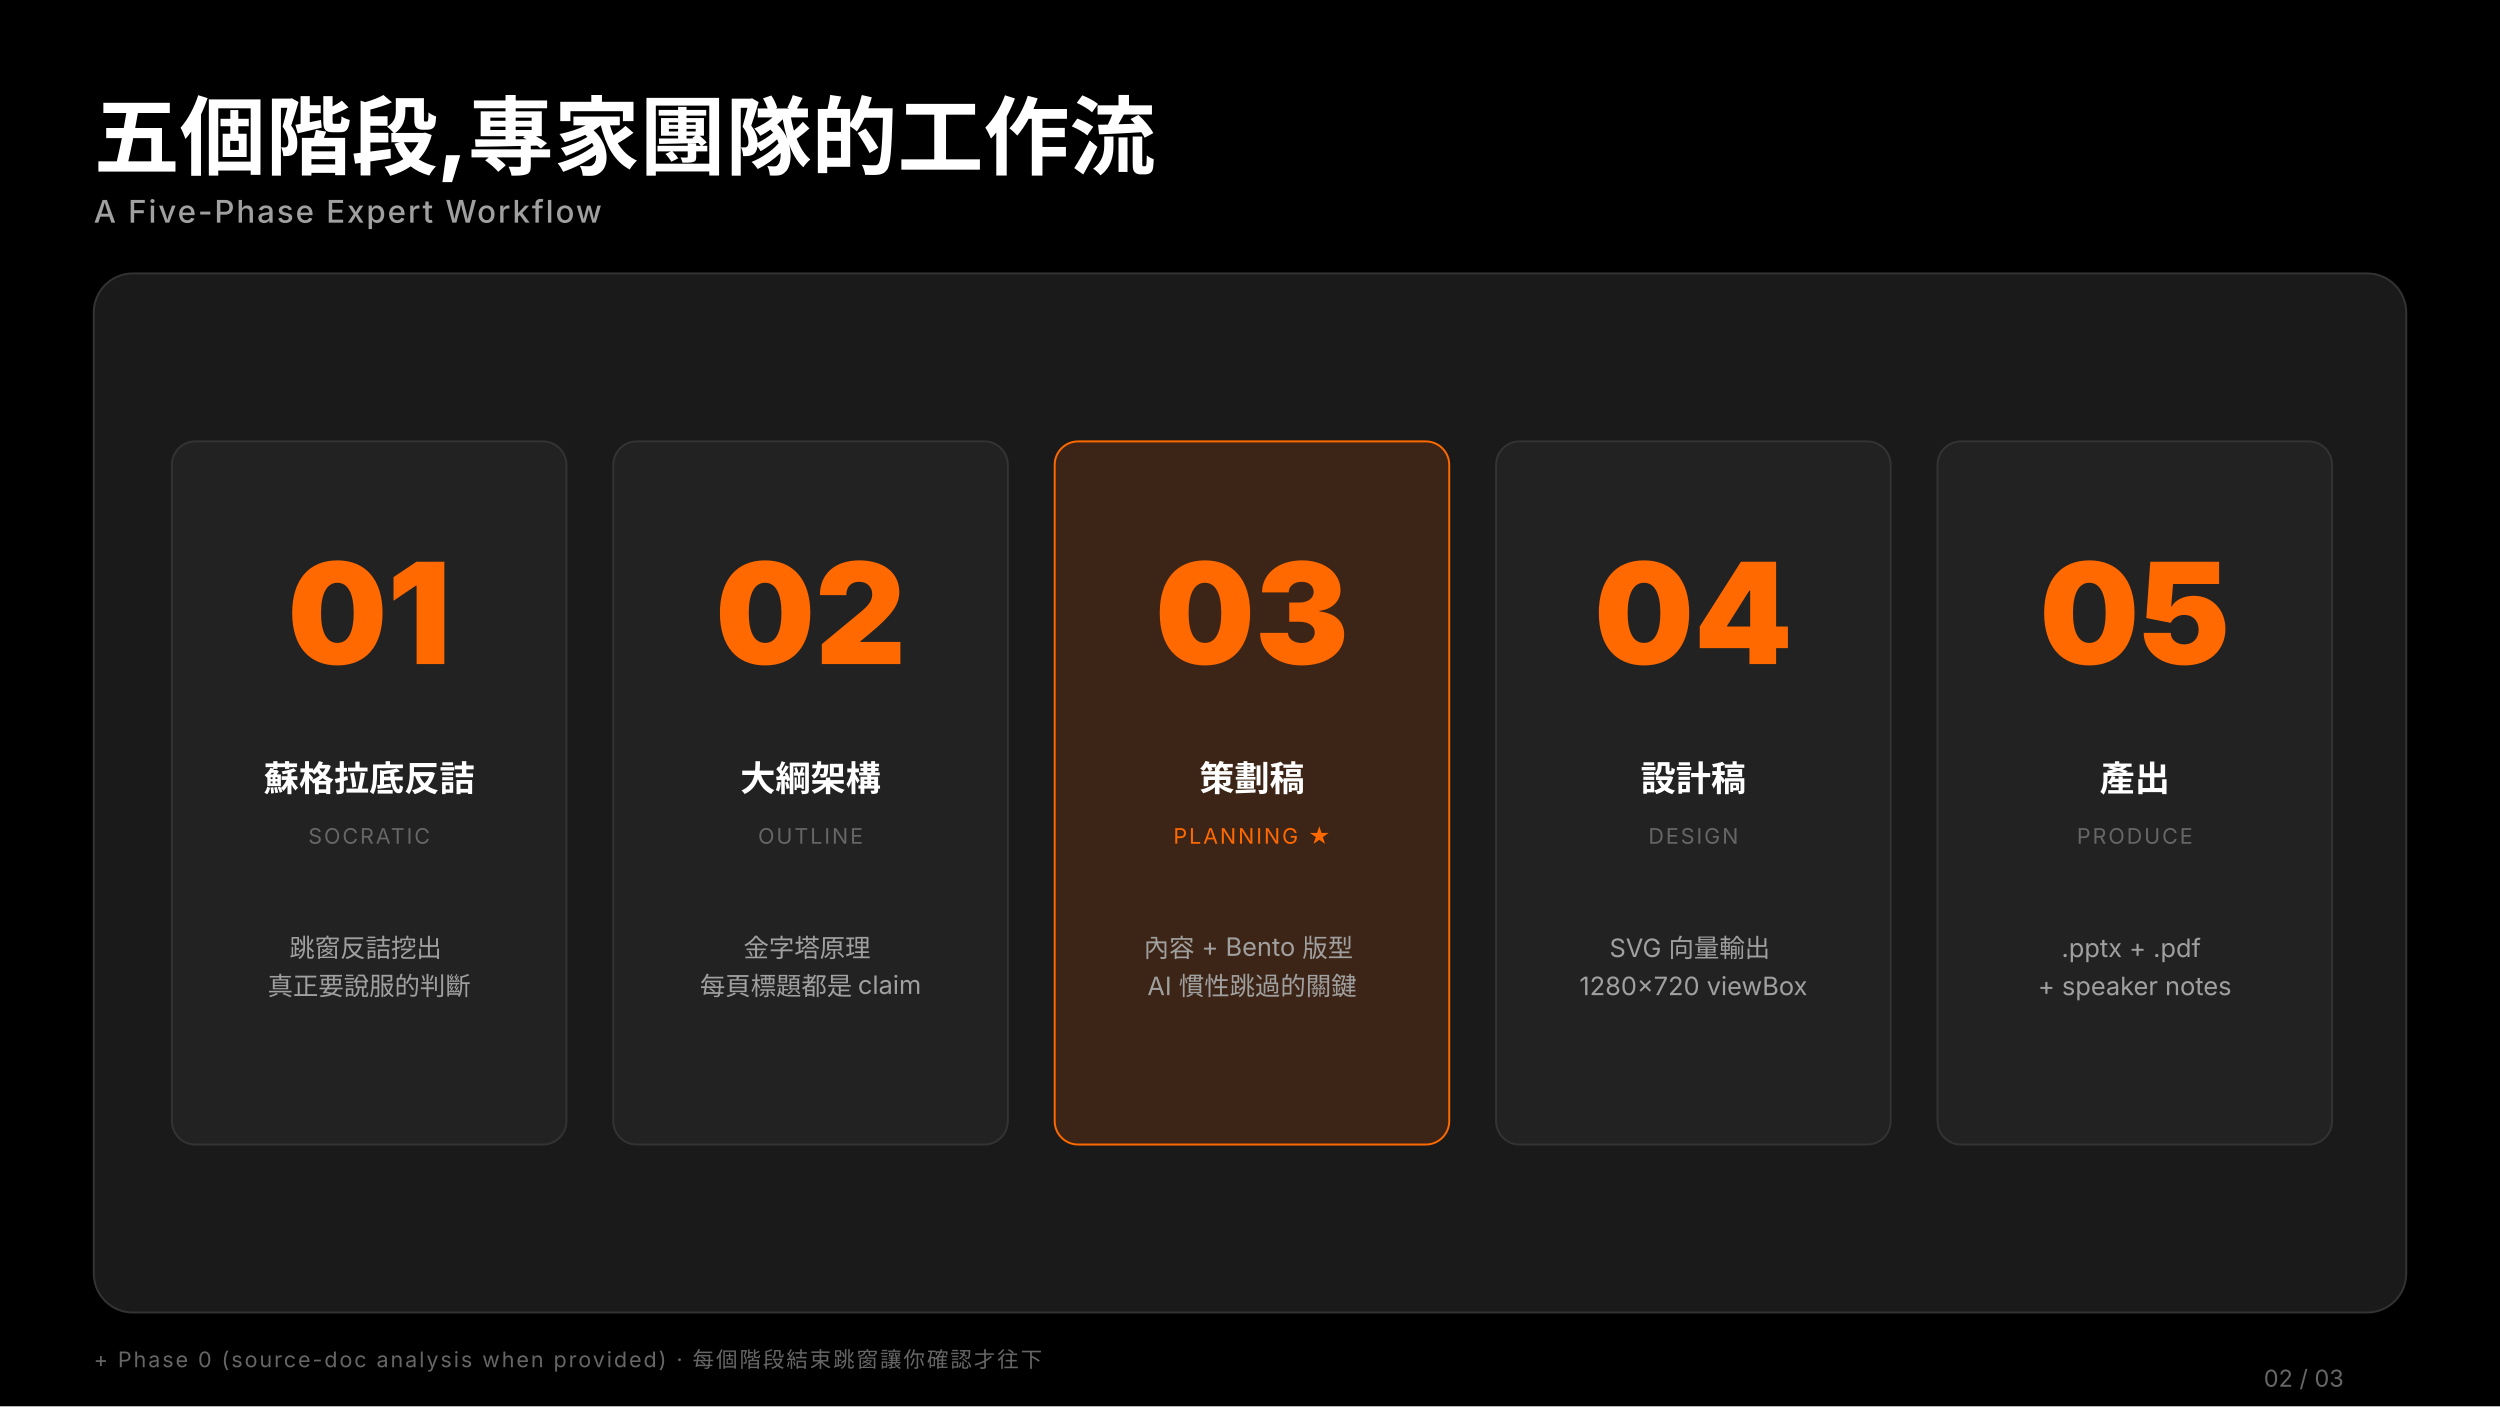
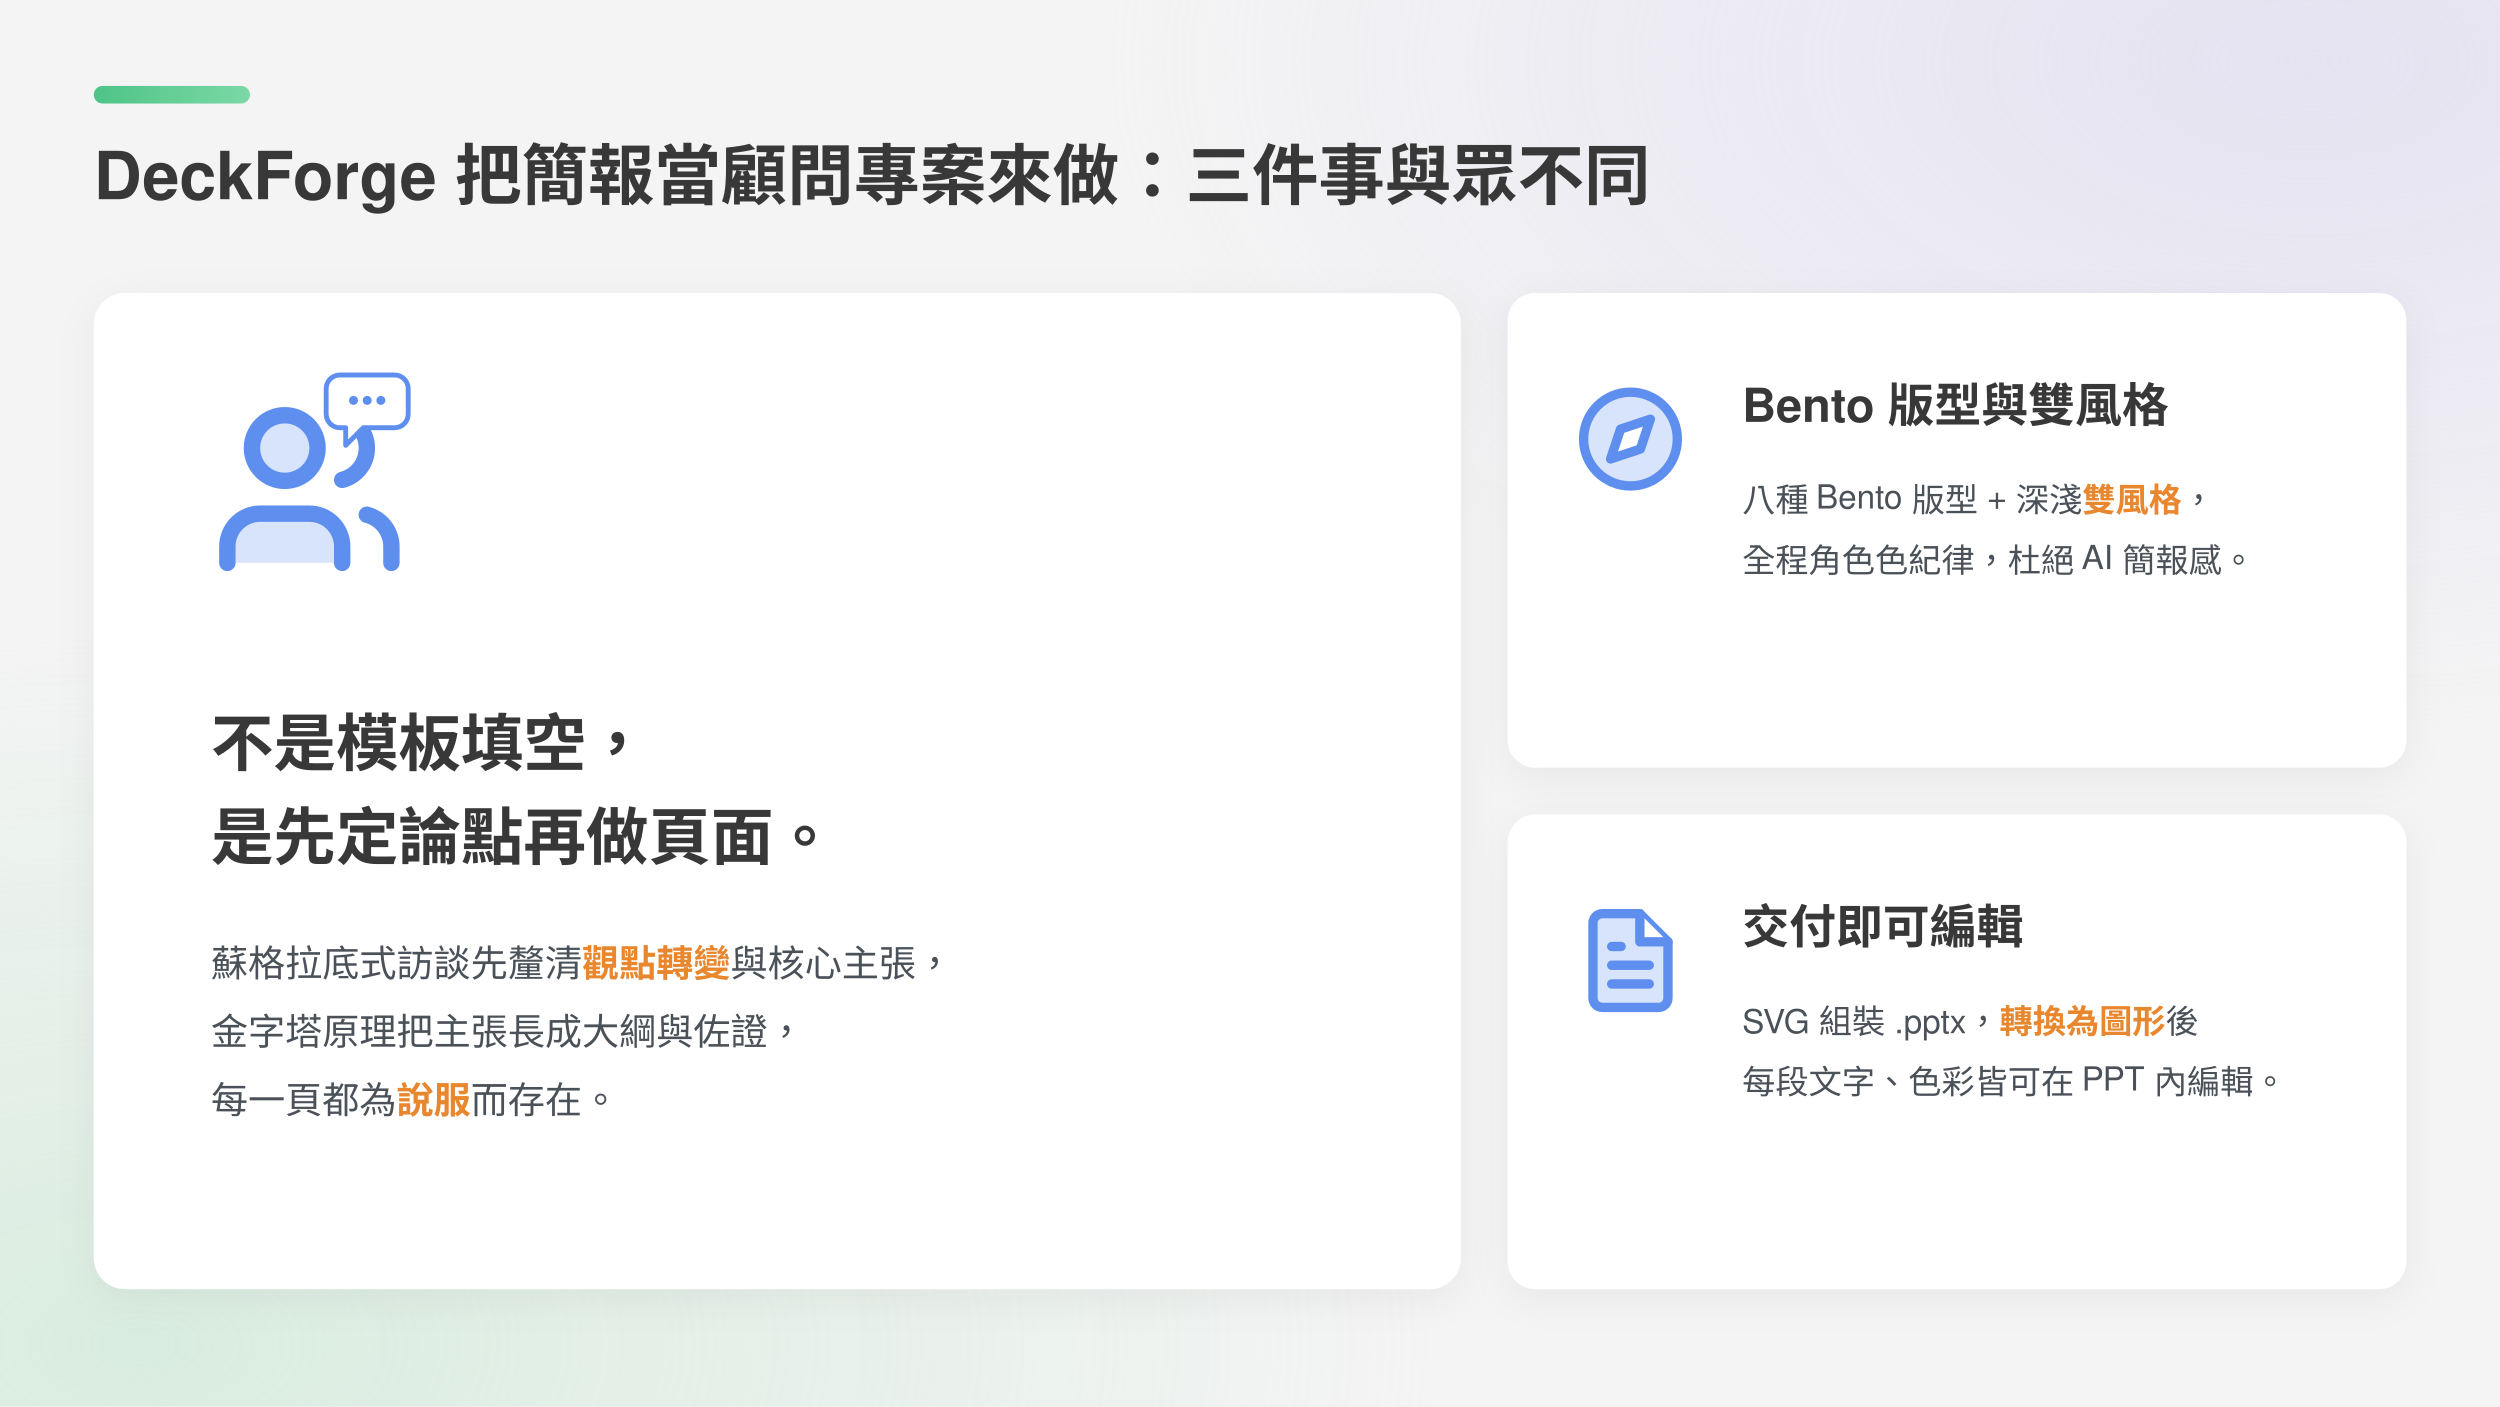
- <svg xmlns="http://www.w3.org/2000/svg" viewBox="0 0 1280 720" width="1280" height="720" font-family="'Noto Sans TC', 'PingFang TC', 'Microsoft JhengHei', Inter, system-ui, sans-serif">
-   <rect width="1280" height="720" fill="#000000" />
-   <text x="48" y="86" font-size="44" font-weight="800" fill="#FFFFFF">五個階段,專家團隊的工作流</text>
-   <text x="48" y="114" font-size="16" font-weight="500" fill="#A0A0A0" letter-spacing="1">
-     A Five-Phase Expert Workflow
+ <svg xmlns="http://www.w3.org/2000/svg" viewBox="0 0 1280 720" width="1280" height="720" font-family="Helvetica, 'Helvetica Neue', Arial, 'PingFang TC', 'Microsoft JhengHei', 'Hiragino Sans', 'Noto Sans CJK TC', 'Noto Sans TC', sans-serif">
+   <defs>
+     <linearGradient id="pillGrad" x1="0" y1="0" x2="1" y2="0">
+       <stop offset="0%" stop-color="#4EC487" />
+       <stop offset="100%" stop-color="#7BD8A6" />
+     </linearGradient>
+     <radialGradient id="washLav" cx="92%" cy="4%" r="48%">
+       <stop offset="0%" stop-color="#D9D4F0" stop-opacity="0.55" />
+       <stop offset="100%" stop-color="#D9D4F0" stop-opacity="0" />
+     </radialGradient>
+     <radialGradient id="washGreen" cx="6%" cy="96%" r="52%">
+       <stop offset="0%" stop-color="#BFE5CC" stop-opacity="0.5" />
+       <stop offset="100%" stop-color="#BFE5CC" stop-opacity="0" />
+     </radialGradient>
+     <filter id="freshShadow" x="-20%" y="-20%" width="140%" height="140%">
+       <feGaussianBlur in="SourceAlpha" stdDeviation="10" />
+       <feOffset dx="0" dy="5" />
+       <feComponentTransfer>
+         <feFuncA type="linear" slope="0.05" />
+       </feComponentTransfer>
+       <feMerge>
+         <feMergeNode />
+         <feMergeNode in="SourceGraphic" />
+       </feMerge>
+     </filter>
+   </defs>
+   <rect width="1280" height="720" fill="#F4F4F4" />
+   <rect width="1280" height="720" fill="url(#washLav)" />
+   <rect width="1280" height="720" fill="url(#washGreen)" />
+   <rect x="48" y="44" width="80" height="9" rx="4.5" fill="url(#pillGrad)" />
+   <text x="48" y="102" font-size="34" font-weight="700" fill="#383838">DeckForge 把簡報當顧問專案來做：三件事與眾不同</text>
+   <rect x="48" y="150" width="700" height="510" rx="16" fill="#FFFFFF" filter="url(#freshShadow)" />
+   <g transform="translate(108 200)">
+     <g transform="scale(4.2)" stroke="#5E8FEF" stroke-width="2" stroke-linecap="round" stroke-linejoin="round">
+       <path d="M16 21v-2a4 4 0 0 0-4-4H6a4 4 0 0 0-4 4v2" fill="#D8E4FB" />
+       <circle cx="9" cy="7" r="4" fill="#D8E4FB" />
+       <path d="M22 21v-2a4 4 0 0 0-3-3.87M16 3.13a4 4 0 0 1 0 7.75" fill="none" />
+     </g>
+     <g stroke="#5E8FEF" stroke-width="2.5" fill="#FFFFFF" stroke-linecap="round" stroke-linejoin="round">
+       <path d="M66 -8 h28 a7 7 0 0 1 7 7 v13 a7 7 0 0 1 -7 7 h-16 l-9 9 v-9 h-3 a7 7 0 0 1 -7 -7 v-13 a7 7 0 0 1 7 -7 Z" />
+     </g>
+     <g fill="#5E8FEF">
+       <circle cx="73" cy="5" r="2.3" />
+       <circle cx="80" cy="5" r="2.3" />
+       <circle cx="87" cy="5" r="2.3" />
+     </g>
+   </g>
+   <text x="108" y="392" font-size="32" font-weight="700" fill="#383838">不是模板填空，</text>
+   <text x="108" y="440" font-size="32" font-weight="700" fill="#383838">是先定論點再做頁面。</text>
+   <text x="108" y="500" font-size="19" fill="#4A5158">
+     <tspan x="108" dy="0">蘇格拉底式訪談先釐清<tspan fill="#E8872E" font-weight="700">觀點轉變</tspan>與核心主張，</tspan>
+     <tspan x="108" dy="35">金字塔原理把主張長成大綱與佐證，</tspan>
+     <tspan x="108" dy="35">每一頁都為<tspan fill="#E8872E" font-weight="700">說服</tspan>而存在。</tspan>
  </text>
-   <rect x="48" y="140" width="1184" height="532" rx="20" ry="20" fill="#1A1A1A" stroke="#333333" stroke-width="1" />
-   <rect x="88" y="226" width="202" height="360" rx="12" ry="12" fill="#222222" stroke="#333333" stroke-width="1" />
-   <text x="189" y="340" font-size="72" font-weight="900" fill="#FF6900" text-anchor="middle">01</text>
-   <text x="189" y="405" font-size="18" font-weight="700" fill="#FFFFFF" text-anchor="middle">蘇格拉底反詰</text>
-   <text x="189" y="432" font-size="11" fill="#666666" text-anchor="middle" letter-spacing="1">SOCRATIC</text>
-   <text x="189" y="490" font-size="13" fill="#A0A0A0" text-anchor="middle">
-     <tspan x="189" dy="0">跳窗反詰挖出</tspan>
-     <tspan x="189" dy="1.5em">真正要說服的判斷</tspan>
+   <rect x="772" y="150" width="460" height="243" rx="14" fill="#FFFFFF" filter="url(#freshShadow)" />
+   <g transform="translate(806 196)">
+     <g transform="scale(2.4)" stroke="#5E8FEF" stroke-width="2" stroke-linecap="round" stroke-linejoin="round">
+       <circle cx="12" cy="12" r="10" fill="#D8E4FB" />
+       <polygon points="16.24 7.76 14.12 14.12 7.76 16.24 9.88 9.88 16.24 7.76" fill="#FFFFFF" />
+     </g>
+   </g>
+   <text x="892" y="216" font-size="24" font-weight="700" fill="#383838">Bento 版型與雙風格</text>
+   <text x="892" y="262" font-size="17" fill="#4A5158">
+     <tspan x="892" dy="0">八種 Bento 版型 + 深淺<tspan fill="#E8872E" font-weight="700">雙風格</tspan>，</tspan>
+     <tspan x="892" dy="31">全程角色色紀律，杜絕 AI 簡報感。</tspan>
  </text>
-   <rect x="314" y="226" width="202" height="360" rx="12" ry="12" fill="#222222" stroke="#333333" stroke-width="1" />
-   <text x="415" y="340" font-size="72" font-weight="900" fill="#FF6900" text-anchor="middle">02</text>
-   <text x="415" y="405" font-size="18" font-weight="700" fill="#FFFFFF" text-anchor="middle">大綱架構</text>
-   <text x="415" y="432" font-size="11" fill="#666666" text-anchor="middle" letter-spacing="1">OUTLINE</text>
-   <text x="415" y="490" font-size="13" fill="#A0A0A0" text-anchor="middle">
-     <tspan x="415" dy="0">金字塔原理</tspan>
-     <tspan x="415" dy="1.5em">每頁標題都是 claim</tspan>
+   <rect x="772" y="417" width="460" height="243" rx="14" fill="#FFFFFF" filter="url(#freshShadow)" />
+   <g transform="translate(806 463)">
+     <g transform="scale(2.4)" stroke="#5E8FEF" stroke-width="2" stroke-linecap="round" stroke-linejoin="round">
+       <path d="M14 2H6a2 2 0 0 0-2 2v16a2 2 0 0 0 2 2h12a2 2 0 0 0 2-2V8z" fill="#D8E4FB" />
+       <polyline points="14 2 14 8 20 8" fill="#FFFFFF" />
+       <line x1="16" y1="13" x2="8" y2="13" />
+       <line x1="16" y1="17" x2="8" y2="17" />
+       <line x1="10" y1="9" x2="8" y2="9" />
+     </g>
+   </g>
+   <text x="892" y="483" font-size="24" font-weight="700" fill="#383838">交付即可編輯</text>
+   <text x="892" y="529" font-size="17" fill="#4A5158">
+     <tspan x="892" dy="0">SVG 組裝 .pptx，<tspan fill="#E8872E" font-weight="700">轉換為圖形</tspan>後</tspan>
+     <tspan x="892" dy="31">每段文字、色彩皆可在 PPT 內編輯。</tspan>
  </text>
-   <rect x="540" y="226" width="202" height="360" rx="12" ry="12" fill="#FF6900" fill-opacity="0.15" stroke="#FF6900" stroke-width="1" />
-   <text x="641" y="340" font-size="72" font-weight="900" fill="#FF6900" text-anchor="middle">03</text>
-   <text x="641" y="405" font-size="18" font-weight="700" fill="#FFFFFF" text-anchor="middle">策劃稿</text>
-   <text x="641" y="432" font-size="11" fill="#FF6900" text-anchor="middle" letter-spacing="1">PLANNING ★</text>
-   <text x="641" y="490" font-size="13" fill="#A0A0A0" text-anchor="middle">
-     <tspan x="641" dy="0">內容 + Bento 版型</tspan>
-     <tspan x="641" dy="1.5em">AI 慣性跳過的關鍵</tspan>
-   </text>
-   <rect x="766" y="226" width="202" height="360" rx="12" ry="12" fill="#222222" stroke="#333333" stroke-width="1" />
-   <text x="867" y="340" font-size="72" font-weight="900" fill="#FF6900" text-anchor="middle">04</text>
-   <text x="867" y="405" font-size="18" font-weight="700" fill="#FFFFFF" text-anchor="middle">設計稿</text>
-   <text x="867" y="432" font-size="11" fill="#666666" text-anchor="middle" letter-spacing="1">DESIGN</text>
-   <text x="867" y="490" font-size="13" fill="#A0A0A0" text-anchor="middle">
-     <tspan x="867" dy="0">SVG 向量輸出</tspan>
-     <tspan x="867" dy="1.5em">1280×720 viewBox</tspan>
-   </text>
-   <rect x="992" y="226" width="202" height="360" rx="12" ry="12" fill="#222222" stroke="#333333" stroke-width="1" />
-   <text x="1093" y="340" font-size="72" font-weight="900" fill="#FF6900" text-anchor="middle">05</text>
-   <text x="1093" y="405" font-size="18" font-weight="700" fill="#FFFFFF" text-anchor="middle">產出</text>
-   <text x="1093" y="432" font-size="11" fill="#666666" text-anchor="middle" letter-spacing="1">PRODUCE</text>
-   <text x="1093" y="490" font-size="13" fill="#A0A0A0" text-anchor="middle">
-     <tspan x="1093" dy="0">.pptx + .pdf</tspan>
-     <tspan x="1093" dy="1.5em">+ speaker notes</tspan>
-   </text>
-   <text x="48" y="700" font-size="11" fill="#666666" letter-spacing="1">
-     + Phase 0 (source-doc analysis when provided)   ·   每個階段結束跳窗讓你確認才往下
-   </text>
-   <text x="1200" y="710" font-size="12" fill="#666666" text-anchor="end">02 / 03</text>
</svg>
